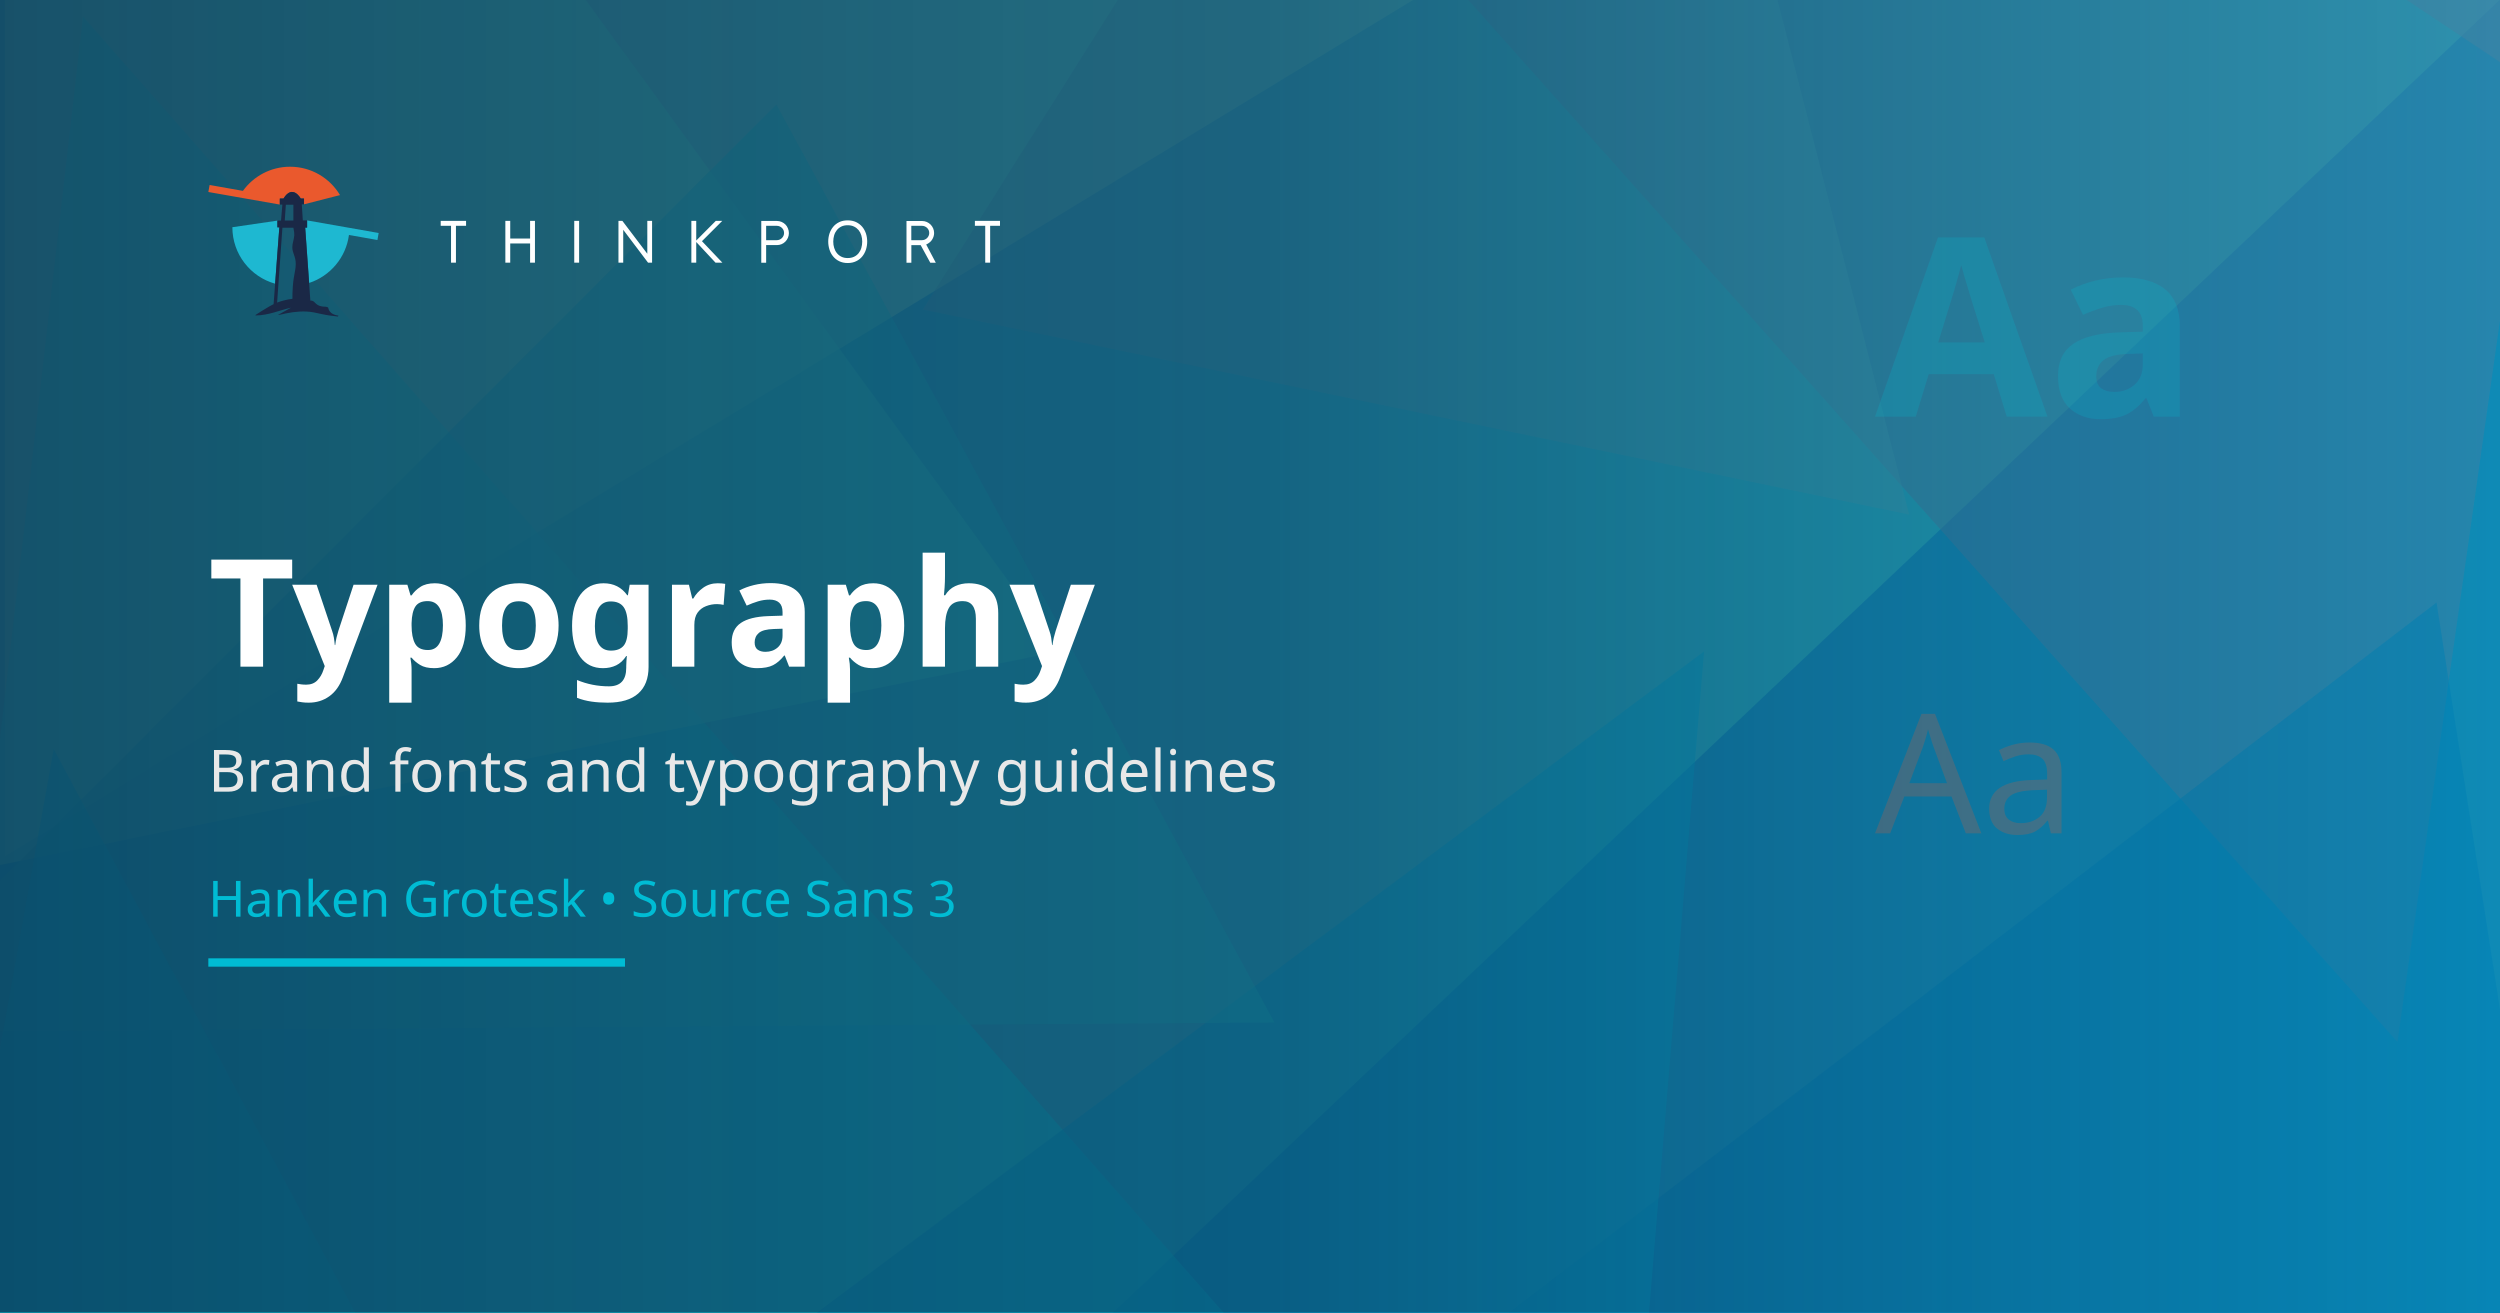
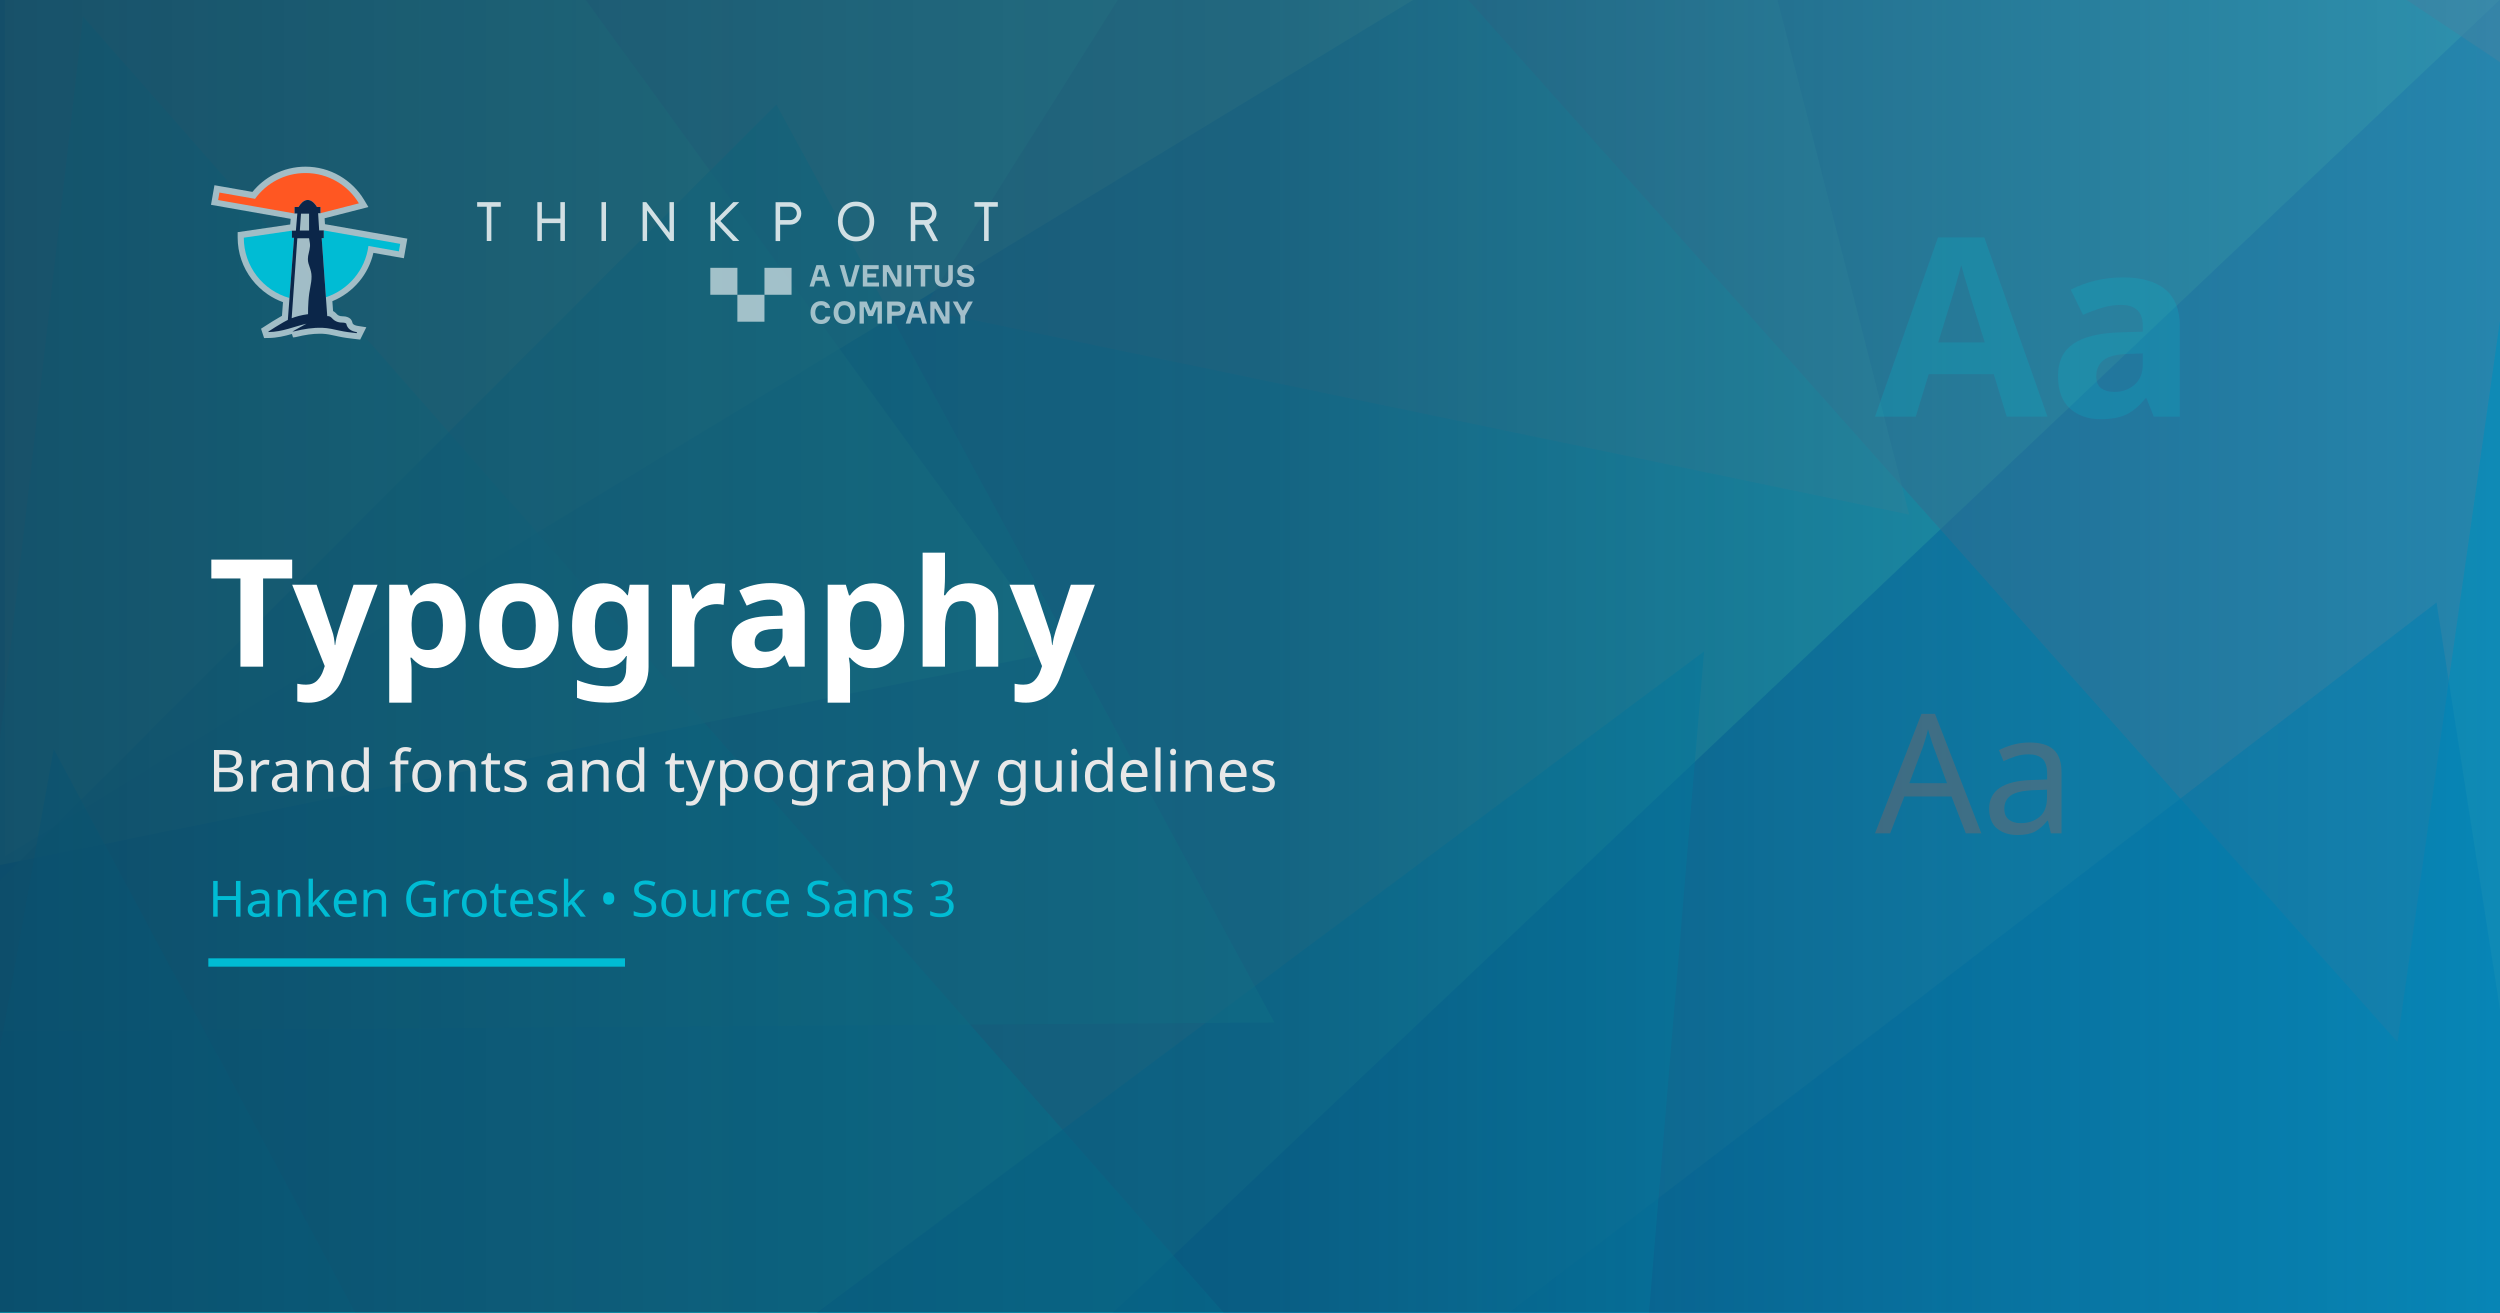
<svg xmlns="http://www.w3.org/2000/svg" width="1200" height="630" viewBox="0 0 1200 630" fill="none">
  <defs>
    <style>
  @keyframes rotate1 { from { transform: rotate(0deg); } to { transform: rotate(360deg); } }
  @keyframes rotate2 { from { transform: rotate(0deg); } to { transform: rotate(-360deg); } }
  @keyframes colorShift {
    0% { fill-opacity: 0.2; }
    25% { fill-opacity: 0.8; }
    50% { fill-opacity: 0.2; }
    75% { fill-opacity: 0.8; }
    100% { fill-opacity: 0.2; }
  }
  @keyframes zoom {
    0% { transform: scale(1); }
    50% { transform: scale(1.2); }
    100% { transform: scale(1); }
  }
  /* Gruppe 1 - Startet sofort */
  .polygon-1 { animation: rotate1 270s linear infinite, colorShift 36s ease-in-out infinite, zoom 54s ease-in-out infinite; transform-origin: center; }
  .polygon-2 { animation: rotate2 270s linear infinite, colorShift 36s ease-in-out infinite, zoom 54s ease-in-out infinite; transform-origin: center; animation-delay: 3s; }
  .polygon-3 { animation: rotate1 270s linear infinite, colorShift 36s ease-in-out infinite, zoom 54s ease-in-out infinite; transform-origin: center; animation-delay: 6s; }
  
  /* Gruppe 2 - Startet nach 2s */
  .polygon-4 { animation: rotate2 270s linear infinite, colorShift 36s ease-in-out infinite, zoom 54s ease-in-out infinite; transform-origin: center; animation-delay: 9s; }
  .polygon-5 { animation: rotate1 270s linear infinite, colorShift 36s ease-in-out infinite, zoom 54s ease-in-out infinite; transform-origin: center; animation-delay: 12s; }
  .polygon-6 { animation: rotate2 270s linear infinite, colorShift 36s ease-in-out infinite, zoom 54s ease-in-out infinite; transform-origin: center; animation-delay: 15s; }
  
  /* Gruppe 3 - Startet nach 4s */
  .polygon-7 { animation: rotate1 270s linear infinite, colorShift 36s ease-in-out infinite, zoom 54s ease-in-out infinite; transform-origin: center; animation-delay: 18s; }
  .polygon-8 { animation: rotate2 270s linear infinite, colorShift 36s ease-in-out infinite, zoom 54s ease-in-out infinite; transform-origin: center; animation-delay: 21s; }
  .polygon-9 { animation: rotate1 270s linear infinite, colorShift 36s ease-in-out infinite, zoom 54s ease-in-out infinite; transform-origin: center; animation-delay: 24s; }
  
  /* Gruppe 4 - Startet nach 6s */
  .polygon-10 { animation: rotate2 270s linear infinite, colorShift 36s ease-in-out infinite, zoom 54s ease-in-out infinite; transform-origin: center; animation-delay: 27s; }
  .polygon-11 { animation: rotate1 270s linear infinite, colorShift 36s ease-in-out infinite, zoom 54s ease-in-out infinite; transform-origin: center; animation-delay: 30s; }
  .polygon-12 { animation: rotate2 270s linear infinite, colorShift 36s ease-in-out infinite, zoom 54s ease-in-out infinite; transform-origin: center; animation-delay: 33s; }
</style>
    <style>
      @font-face {
        font-family: HankenGrotesk;
        src: url("../fonts/hanken-grotesk/500/regular.ttf") format("truetype");
        font-weight: 500 700;
      }
      @font-face {
        font-family: SourceSans3;
        src: url("../fonts/source-sans-3/400/regular.ttf") format("truetype");
        font-weight: 400;
      }
      @font-face {
        font-family: SourceSans3;
        src: url("../fonts/source-sans-3/700/regular.ttf") format("truetype");
        font-weight: 700;
      }
    </style>
    <linearGradient id="contentOverlay" x1="0" x2="1" y1="0" y2="0" gradientUnits="objectBoundingBox">
      <stop offset="0" stop-color="#0B2649" stop-opacity="0.72" />
      <stop offset="0.5" stop-color="#0B2649" stop-opacity="0.5" />
      <stop offset="1" stop-color="#0B2649" stop-opacity="0" />
    </linearGradient>
  </defs>
  <g transform="translate(600,315) scale(1.171875) translate(-512,-512)">
    <rect x="0" y="0" width="1024" height="1024" fill="#1ea1b9" />
    <g transform="scale(4) translate(0.5 0.5)">
      <polygon class="polygon-1" fill="#57c8b9" fill-opacity="0.502" points="0,0 268,-15 0,148" />
      <polygon class="polygon-2" fill="#0077b4" fill-opacity="0.502" points="257,271 260,56 54,251" />
      <polygon class="polygon-3" fill="#00c4d1" fill-opacity="0.502" points="-16,271 8,62 162,237" />
      <polygon class="polygon-4" fill="#3f82a3" fill-opacity="0.502" points="245,167 105,10 271,-16" />
      <polygon class="polygon-5" fill="#36cbc0" fill-opacity="0.502" points="-16,152 108,127 4,-16" />
      <polygon class="polygon-6" fill="#0081b5" fill-opacity="0.502" points="87,246 271,263 249,122" />
      <polygon class="polygon-7" fill="#53c3bb" fill-opacity="0.502" points="163,11 -9,61 4,-16" />
      <polygon class="polygon-8" fill="#009ec3" fill-opacity="0.502" points="174,127 162,271 13,247" />
      <polygon class="polygon-9" fill="#369db2" fill-opacity="0.502" points="162,-16 195,113 94,92" />
      <polygon class="polygon-10" fill="#16b6bf" fill-opacity="0.502" points="130,165 -16,166 79,71" />
      <polygon class="polygon-11" fill="#02c0d2" fill-opacity="0.502" points="74,266 5,137 -16,254" />
      <polygon class="polygon-12" fill="#4484a4" fill-opacity="0.502" points="271,77 187,21 252,-16" />
    </g>
  </g>
  <rect width="1200" height="630" fill="url(#contentOverlay)" />
  <text x="900" y="200" font-family="HankenGrotesk, 'Hanken Grotesk', sans-serif" font-size="120" font-weight="700" fill="#00BCD4" opacity="0.2">Aa</text>
  <text x="900" y="400" font-family="SourceSans3, 'Source Sans 3', sans-serif" font-size="80" font-weight="400" fill="#FF5722" opacity="0.2">Aa</text>
  <g transform="translate(100, 80)">
-     <svg width="380" height="72" viewBox="0 0 1479 280" fill="none">
-       <path fill="#FFFFFF" d="M820.1 162.6l-46.4-61.2-.2-.2h-7.3v78h8.9v-61.4l46.2 61.2.1.2h7.6v-78h-8.9zM683.6 101.2h9.1v78h-9.1zM601.1 134.1H564v-32.9h-9.1v78h9.1v-35.9h37.1v35.9h9.1v-78h-9.1zM434.1 110.4h19.3v68.8h9.2v-68.8h18.9v-9.2h-47.4zM960.1 101.2H948l-36.5 36.7v-36.7h-9.1v78h9.1v-38.6l35.9 38.5.1.1h12.8l-38.1-40.1zM1346.6 142.1c1.9-1.4 3.6-3 4.9-4.9 1.3-1.9 2.4-4 3.2-6.2.8-2.3 1.2-4.7 1.2-7.1 0-3.1-.6-6.1-1.8-8.8-1.2-2.7-2.8-5.1-4.8-7.1s-4.4-3.6-7.1-4.8c-2.7-1.2-5.7-1.8-8.7-1.8h-29.2v78h9.1v-32.9h17.4l18 32.9h10.3l-18-34.1c1.9-.9 3.8-1.9 5.5-3.2zm.2-18.3c0 1.8-.4 3.6-1.1 5.2-.7 1.6-1.7 3-2.9 4.2-1.2 1.2-2.6 2.2-4.2 2.9-1.6.7-3.4 1.1-5.2 1.1h-20.1v-26.8h20.1c1.8 0 3.6.4 5.2 1.1 1.6.7 3.1 1.7 4.3 2.9 1.2 1.2 2.2 2.6 2.9 4.2.6 1.7 1 3.4 1 5.2zM1432.1 101.2v9.2h19.3v68.8h9.2v-68.8h18.9v-9.2zM1221.7 112.3c-3-3.6-6.9-6.6-11.4-8.8-4.6-2.2-9.9-3.3-15.9-3.3s-11.3 1.1-15.8 3.3c-4.5 2.2-8.3 5.1-11.3 8.8-3 3.6-5.3 7.9-6.9 12.6-1.5 4.7-2.3 9.7-2.3 14.9 0 5.2.8 10.2 2.3 15 1.5 4.8 3.8 9.1 6.9 12.8 3 3.7 6.8 6.7 11.3 8.9 4.5 2.2 9.8 3.4 15.8 3.4s11.3-1.1 15.9-3.4c4.6-2.2 8.4-5.2 11.4-8.9s5.3-8 6.9-12.8c1.5-4.8 2.3-9.8 2.3-15 0-5.2-.8-10.2-2.3-14.9-1.6-4.7-3.9-9-6.9-12.6zm-.1 27.6c0 4.2-.6 8.2-1.7 11.9-1.1 3.7-2.9 7-5.1 9.8-2.3 2.8-5.1 5-8.5 6.6s-7.4 2.4-11.9 2.4c-4.4 0-8.4-.8-11.7-2.5-3.3-1.6-6.2-3.9-8.4-6.7-2.3-2.8-4-6.1-5.1-9.8-1.2-3.7-1.7-7.7-1.7-11.8s.6-8.1 1.7-11.8c1.1-3.7 2.9-7 5.1-9.7 2.3-2.8 5.1-5 8.4-6.6 3.3-1.6 7.3-2.4 11.7-2.4 4.5 0 8.5.8 11.9 2.5 3.4 1.6 6.2 3.9 8.5 6.6 2.3 2.8 4 6 5.1 9.7 1.1 3.7 1.7 7.7 1.7 11.8zM1078.1 107.9c-2-2-4.4-3.6-7.1-4.8-2.7-1.2-5.7-1.8-8.7-1.8H1033v78h9.1v-32.9h20.1c3.1 0 6-.6 8.7-1.7s5.1-2.8 7.1-4.8 3.6-4.4 4.8-7.1c1.2-2.7 1.8-5.7 1.8-8.8s-.6-6.1-1.8-8.8c-1.1-2.9-2.7-5.3-4.7-7.3zm-2.5 15.9c0 1.8-.4 3.6-1.1 5.2-.7 1.6-1.7 3-2.9 4.2-1.2 1.2-2.6 2.2-4.2 2.9-1.6.7-3.4 1.1-5.2 1.1h-20.1v-26.8h20.1c1.8 0 3.6.4 5.2 1.1 1.6.7 3.1 1.7 4.3 2.9 1.2 1.2 2.2 2.6 2.9 4.2.6 1.7 1 3.4 1 5.2z" />
-       <path fill="none" d="M158.9 71h-14.1l-2 29.6h16.1zM157.8 224.2c1.4-22.2 5.5-29.7 5.5-43.2 0-13.5-6.4-19.8-6.4-30.6 0-7.9 2.8-12.6 3.7-22.6.3-2.7-.3-7.4-1.7-13.9h-20.5l-9.9 139.8c7.2-2.8 16.7-5.5 28.6-7.1-.1-6.2.2-13.7.7-22.4z" />
-       <path fill="#1eb8d1" d="M130.9 220.1v-.4.4z" />
-       <path fill="#ea592d" d="M133.6 59.4h6.9c17.1-27.7 32.2 0 32.2 0h6.1v10.8L246 53c-19-31.8-53.7-53-93.3-53-36.2 0-68.3 17.8-88.1 45.1l-62.2-11L0 47.2l133.6 23.5V59.4z" />
-       <path fill="#1eb8d1" d="M184.6 100.3v13.4H181l7.4 103.4c39.3-12.9 68.8-47.5 74.3-89.6l53.2 9.4 2.3-13.1-133.6-23.5zM124.7 218.5l7.9-105.3H129v-12.5L44.9 113c0 50.2 33.7 92.6 79.8 105.5z" />
-       <path fill="#1a2846" d="M223.9 263.4c-.2-.9-3.4-1.9-5.2-1.9-8 .2-14.3-2-19.2-7.2-2.2-2.4-4.7-4.7-8.9-4.2l-9.7-136.4h3.6v-13.4h-8l-1.9-30.1h4.1V59.4h-6.1s-15.1-27.7-32.2 0h-6.9v11.3h4.8l-2.5 30H129v12.5h3.7l-10.8 143.6c-1.1.5-2.1 1-3 1.5-2.4 1.1-7.3 4.1-12.7 7.3-4.2 2.4-8.3 5.1-12.5 7.8-2.4 1.5-4.5 2.8-5.7 3.6l.3.9c24.5-.3 44.5-9.7 66.2-14.6-7.8 4.3-15.6 8.6-24.6 13.7 2.3-.3 3-.2 3.6-.4 16-4 32.5-6.7 49.1-6.1 10.1.3 19.9 2.7 29.7 4.9 9.9 2.2 19.8 3.3 29.9 4.5.3-.6.5-1.2.8-1.7-10.9-1.6-17.4-6.3-19.1-14.8zM144.8 71h14.1v29.5h-16.1l2-29.5zm13 153.2c-.6 8.7-.8 16.1-.7 22.5-11.9 1.6-21.4 4.3-28.6 7.1l9.9-139.8h20.5c1.4 6.5 1.9 11.2 1.7 13.9-.9 10-3.7 14.7-3.7 22.6 0 10.8 6.4 17.1 6.4 30.6s-4 20.9-5.5 43.1z" />
+     <svg width="380" height="83" viewBox="0 0 1580 347" fill="none">
+       <g clip-path="url(#clip0_211_90)">
+         <path d="M1234.41 240.5L1230.91 228.92H1214.49L1211 240.5H1202.12L1215.82 197.66H1229.76L1243.52 240.5H1234.41ZM1221.31 206.24L1216.79 221.12H1228.49L1223.97 206.24H1221.31Z" fill="white" fill-opacity="0.6" />
+         <path d="M1275.2 240.5L1262.47 197.66H1271.82L1281.35 231.86H1284.13L1293.66 197.66H1302.89L1290.16 240.5H1275.2Z" fill="white" fill-opacity="0.6" />
+         <path d="M1318.04 232.52H1341.57V240.5H1309.05V197.66H1340.91V205.64H1318.04V214.64H1335.84V222.44H1318.04V232.52Z" fill="white" fill-opacity="0.6" />
+         <path d="M1378.26 197.66H1386.47V240.5H1374.82L1359.01 211.46H1357.44V240.5H1349.24V197.66H1360.88L1376.69 226.7H1378.26V197.66Z" fill="white" fill-opacity="0.6" />
+         <path d="M1396.72 197.66H1405.72V240.5H1396.72V197.66Z" fill="white" fill-opacity="0.6" />
+         <path d="M1447.71 197.66V205.52H1434.32V240.5H1425.33V205.52H1411.93V197.66H1447.71Z" fill="white" fill-opacity="0.6" />
+         <path d="M1480.66 197.66H1489.65V224.72C1489.65 230.06 1488.08 234.14 1484.94 237.02C1481.81 239.9 1477.34 241.34 1471.49 241.34C1465.63 241.34 1461.29 239.9 1458.15 237.02C1455.01 234.14 1453.44 230.06 1453.44 224.72V197.66H1462.44V224.54C1462.44 227.24 1463.22 229.34 1464.85 230.96C1466.42 232.52 1468.65 233.36 1471.49 233.36C1474.32 233.36 1476.62 232.58 1478.18 230.96C1479.75 229.4 1480.54 227.24 1480.54 224.54V197.66H1480.66Z" fill="white" fill-opacity="0.6" />
+         <path d="M1531.89 209.42H1522.72C1521.99 206.18 1519.4 204.56 1514.87 204.56C1512.82 204.56 1511.13 204.98 1509.8 205.82C1508.48 206.66 1507.81 207.86 1507.81 209.48C1507.81 211.76 1509.62 213.2 1513.18 213.86L1521.21 215.3C1528.99 216.74 1532.91 220.94 1532.91 227.84C1532.91 231.68 1531.41 234.92 1528.45 237.5C1525.49 240.08 1521.21 241.4 1515.6 241.4C1509.98 241.4 1505.88 240.14 1502.68 237.68C1499.48 235.22 1497.61 231.8 1497.19 227.54H1506.36C1507.03 231.68 1510.23 233.72 1515.96 233.72C1518.37 233.72 1520.3 233.24 1521.75 232.28C1523.2 231.32 1523.86 230 1523.86 228.32C1523.86 226.64 1523.38 225.5 1522.35 224.72C1521.39 223.94 1519.88 223.34 1517.95 222.98L1509.74 221.54C1502.38 220.28 1498.7 216.38 1498.7 209.84C1498.7 206.18 1500.15 203.12 1503.04 200.66C1505.94 198.2 1509.92 197 1514.93 197C1519.64 197 1523.5 198.14 1526.58 200.36C1529.59 202.58 1531.41 205.64 1531.89 209.54V209.42Z" fill="white" fill-opacity="0.6" />
+         <path d="M1234.35 300.8H1244C1243.34 305.3 1241.35 308.9 1238.03 311.66C1234.71 314.42 1230.49 315.74 1225.42 315.74C1218.72 315.74 1213.47 313.64 1209.73 309.44C1205.99 305.24 1204.06 299.72 1204.06 292.76C1204.06 285.8 1205.93 280.28 1209.73 276.08C1213.53 271.88 1218.72 269.78 1225.36 269.78C1230.24 269.78 1234.29 271.04 1237.55 273.56C1240.8 276.08 1242.8 279.38 1243.52 283.52H1233.8C1232.78 279.86 1229.94 278.06 1225.36 278.06C1221.56 278.06 1218.6 279.44 1216.61 282.2C1214.62 284.96 1213.59 288.5 1213.59 292.76C1213.59 297.02 1214.62 300.56 1216.61 303.32C1218.6 306.08 1221.56 307.46 1225.36 307.46C1227.71 307.46 1229.7 306.86 1231.27 305.72C1232.84 304.52 1233.8 302.9 1234.29 300.8H1234.35Z" fill="white" fill-opacity="0.6" />
+         <path d="M1256.13 276.26C1259.93 272 1265.24 269.84 1272.12 269.84C1279 269.84 1284.31 272 1288.11 276.26C1291.91 280.52 1293.84 286.04 1293.84 292.76C1293.84 299.48 1291.91 305 1288.11 309.26C1284.31 313.52 1279 315.68 1272.12 315.68C1265.24 315.68 1259.93 313.52 1256.13 309.26C1252.33 305 1250.4 299.48 1250.4 292.76C1250.4 286.04 1252.33 280.52 1256.13 276.26ZM1272.12 307.52C1276.1 307.52 1279.12 306.14 1281.17 303.44C1283.22 300.74 1284.25 297.2 1284.25 292.82C1284.25 288.44 1283.22 284.96 1281.17 282.2C1279.12 279.5 1276.1 278.12 1272.12 278.12C1268.14 278.12 1265.18 279.5 1263.07 282.26C1260.96 285.02 1259.93 288.56 1259.93 292.82C1259.93 297.08 1260.96 300.62 1263.07 303.38C1265.12 306.14 1268.14 307.52 1272.12 307.52Z" fill="white" fill-opacity="0.6" />
+         <path d="M1302.47 314.96V270.68H1316.77L1324.07 288.56H1325.7L1332.94 270.68H1347.31V314.96H1338.62V281.96H1336.99L1329.5 299.84H1320.21L1312.79 281.96H1311.16V314.96H1302.47Z" fill="white" fill-opacity="0.6" />
+         <path d="M1357.93 270.68H1378.26C1383.39 270.68 1387.31 271.94 1390.15 274.4C1392.98 276.86 1394.37 280.34 1394.37 284.78C1394.37 289.22 1392.98 292.82 1390.15 295.34C1387.37 297.86 1383.39 299.12 1378.26 299.12H1367.22V315.02H1357.93V270.74V270.68ZM1367.22 290.96H1376.93C1379.71 290.96 1381.7 290.48 1382.97 289.46C1384.23 288.44 1384.84 286.94 1384.84 284.9C1384.84 282.86 1384.23 281.36 1382.97 280.34C1381.7 279.32 1379.71 278.84 1376.93 278.84H1367.22V291.02V290.96Z" fill="white" fill-opacity="0.6" />
+         <path d="M1428.46 314.96L1424.84 303.02H1407.89L1404.27 314.96H1395.1L1409.28 270.68H1423.7L1437.94 314.96H1428.52H1428.46ZM1414.89 279.56L1410.24 294.92H1422.31L1417.66 279.56H1414.89Z" fill="white" fill-opacity="0.6" />
+         <path d="M1474.5 270.68H1483.01V314.96H1471L1454.65 284.96H1453.02V314.96H1444.51V270.68H1456.58L1472.93 300.68H1474.56V270.68H1474.5Z" fill="white" fill-opacity="0.6" />
+         <path d="M1508.78 288.32H1510.53L1520.06 270.62H1529.9L1514.33 299.12V314.9H1504.98V299.12L1489.47 270.62H1499.24L1508.78 288.32Z" fill="white" fill-opacity="0.6" />
+         <path d="M1111.67 257.06H1057.31V311.12H1111.67V257.06Z" fill="white" fill-opacity="0.6" />
+         <path d="M1057.37 203H1003V257.06H1057.37V203Z" fill="white" fill-opacity="0.6" />
+         <path d="M1166.04 203H1111.67V257.06H1166.04V203Z" fill="white" fill-opacity="0.6" />
+         <g clip-path="url(#clip1_211_90)">
+           <path d="M921.1 132.6L874.7 71.4L874.5 71.2H867.2V149.2H876.1V87.8L922.3 149L922.4 149.2H930V71.2H921.1V132.6ZM784.6 71.2H793.7V149.2H784.6V71.2ZM702.1 104.1H665V71.2H655.9V149.2H665V113.3H702.1V149.2H711.2V71.2H702.1V104.1ZM535.1 80.4H554.4V149.2H563.6V80.4H582.5V71.2H535.1V80.4ZM1061.1 71.2H1049L1012.5 107.9V71.2H1003.4V149.2H1012.5V110.6L1048.4 149.1L1048.5 149.2H1061.3L1023.2 109.1L1061.1 71.2ZM1447.6 112.1C1449.5 110.7 1451.2 109.1 1452.5 107.2C1453.8 105.3 1454.9 103.2 1455.7 101C1456.5 98.7 1456.9 96.3 1456.9 93.9C1456.9 90.8 1456.3 87.8 1455.1 85.1C1453.9 82.4 1452.3 80 1450.3 78C1448.3 76 1445.9 74.4 1443.2 73.2C1440.5 72 1437.5 71.4 1434.5 71.4H1405.3V149.4H1414.4V116.5H1431.8L1449.8 149.4H1460.1L1442.1 115.3C1444 114.4 1445.9 113.4 1447.6 112.1ZM1447.8 93.8C1447.8 95.6 1447.4 97.4 1446.7 99C1446 100.6 1445 102 1443.8 103.2C1442.6 104.4 1441.2 105.4 1439.6 106.1C1438 106.8 1436.2 107.2 1434.4 107.2H1414.3V80.4H1434.4C1436.2 80.4 1438 80.8 1439.6 81.5C1441.2 82.2 1442.7 83.2 1443.9 84.4C1445.1 85.6 1446.1 87 1446.8 88.6C1447.4 90.3 1447.8 92 1447.8 93.8ZM1533.1 71.2V80.4H1552.4V149.2H1561.6V80.4H1580.5V71.2H1533.1ZM1322.7 82.3C1319.7 78.7 1315.8 75.7 1311.3 73.5C1306.7 71.3 1301.4 70.2 1295.4 70.2C1289.4 70.2 1284.1 71.3 1279.6 73.5C1275.1 75.7 1271.3 78.6 1268.3 82.3C1265.3 85.9 1263 90.2 1261.4 94.9C1259.9 99.6 1259.1 104.6 1259.1 109.8C1259.1 115 1259.9 120 1261.4 124.8C1262.9 129.6 1265.2 133.9 1268.3 137.6C1271.3 141.3 1275.1 144.3 1279.6 146.5C1284.1 148.7 1289.4 149.9 1295.4 149.9C1301.4 149.9 1306.7 148.8 1311.3 146.5C1315.9 144.3 1319.7 141.3 1322.7 137.6C1325.7 133.9 1328 129.6 1329.6 124.8C1331.1 120 1331.9 115 1331.9 109.8C1331.9 104.6 1331.1 99.6 1329.6 94.9C1328 90.2 1325.7 85.9 1322.7 82.3ZM1322.6 109.9C1322.6 114.1 1322 118.1 1320.9 121.8C1319.8 125.5 1318 128.8 1315.8 131.6C1313.5 134.4 1310.7 136.6 1307.3 138.2C1303.9 139.8 1299.9 140.6 1295.4 140.6C1291 140.6 1287 139.8 1283.7 138.1C1280.4 136.5 1277.5 134.2 1275.3 131.4C1273 128.6 1271.3 125.3 1270.2 121.6C1269 117.9 1268.5 113.9 1268.5 109.8C1268.5 105.7 1269.1 101.7 1270.2 98C1271.3 94.3 1273.1 91 1275.3 88.3C1277.6 85.5 1280.4 83.3 1283.7 81.7C1287 80.1 1291 79.3 1295.4 79.3C1299.9 79.3 1303.9 80.1 1307.3 81.8C1310.7 83.4 1313.5 85.7 1315.8 88.4C1318.1 91.2 1319.8 94.4 1320.9 98.1C1322 101.8 1322.6 105.8 1322.6 109.9ZM1179.1 77.9C1177.1 75.9 1174.7 74.3 1172 73.1C1169.3 71.9 1166.3 71.3 1163.3 71.3H1134V149.3H1143.1V116.4H1163.2C1166.3 116.4 1169.2 115.8 1171.9 114.7C1174.6 113.6 1177 111.9 1179 109.9C1181 107.9 1182.6 105.5 1183.8 102.8C1185 100.1 1185.6 97.1 1185.6 94C1185.6 90.9 1185 87.9 1183.8 85.2C1182.7 82.3 1181.1 79.9 1179.1 77.9ZM1176.6 93.8C1176.6 95.6 1176.2 97.4 1175.5 99C1174.8 100.6 1173.8 102 1172.6 103.2C1171.4 104.4 1170 105.4 1168.4 106.1C1166.8 106.8 1165 107.2 1163.2 107.2H1143.1V80.4H1163.2C1165 80.4 1166.8 80.8 1168.4 81.5C1170 82.2 1171.5 83.2 1172.7 84.4C1173.9 85.6 1174.9 87 1175.6 88.6C1176.2 90.3 1176.6 92 1176.6 93.8Z" fill="white" fill-opacity="0.8" />
+         </g>
+         <g clip-path="url(#clip2_211_90)">
+           <path d="M291.818 346.021C279.224 344.606 267.865 343.227 256.251 340.652C255.089 340.398 253.892 340.144 252.73 339.854C242.895 337.677 233.604 335.61 224.385 335.283C222.752 335.211 221.119 335.211 219.486 335.211C205.186 335.211 189.907 337.351 171.433 341.922C170.054 342.284 168.893 342.357 167.84 342.466C167.296 342.502 166.643 342.575 165.626 342.683L163.412 335.719C148.968 339.89 133.87 343.554 116.667 343.808L107.593 343.953L101.424 325.163L109.481 320.012C110.932 319.069 113.255 317.618 116.05 315.84L116.304 315.695C121.203 312.503 125.849 309.492 130.857 306.663C136.664 303.144 140.62 300.787 143.415 299.263L145.484 271.912C134.705 267.995 124.433 262.771 114.888 256.242C102.73 247.971 92.024 237.851 83.023 226.17C73.95 214.381 66.872 201.286 62.045 187.248C57.037 172.738 54.496 157.539 54.496 142.086V131.422L159.965 116.005L160.908 104.688L1 76.539L7.932 37.217L84.184 50.639C95.98 36.166 110.715 24.122 127.192 15.489C146.645 5.369 168.566 0 190.632 0C214.768 0 238.503 6.348 259.299 18.427C279.442 30.108 296.427 46.83 308.404 66.853L316.897 81.037L228.994 103.527L229.72 115.425L395 144.444L388.068 183.766L326.914 172.992C322.087 194.104 312.324 213.837 298.278 230.632C283.761 248.007 265.324 261.465 244.564 269.953L245.98 289.723C249.645 291.718 252.113 294.366 253.529 295.889L253.565 295.926C255.561 298.066 258.537 300.279 265.469 300.279C265.723 300.279 266.014 300.279 266.268 300.279C266.268 300.279 266.558 300.279 266.667 300.279C269.897 300.279 272.873 301.149 274.361 301.693C281.583 304.233 283.943 308.876 284.632 312.394C285.031 314.389 285.83 318.017 296.064 319.649L312.723 322.261L305.174 337.351C305.065 337.569 304.993 337.786 304.884 337.968C304.702 338.367 304.485 338.838 304.23 339.346L300.383 347.036L291.818 346.021Z" fill="white" fill-opacity="0.6" />
+           <path d="M226.999 127.831L226.962 127.976Z" fill="#00BCD4" />
+           <path d="M168.711 80.964H176.66C196.331 49.152 213.642 80.964 213.642 80.964H220.683V93.334L297.807 73.601C275.994 37.145 236.144 12.769 190.632 12.769C149.004 12.769 112.13 33.155 89.41 64.532L17.949 51.945L15.3 66.962L168.711 93.951V80.964Z" fill="#FF5722" />
+           <path d="M227.288 127.939V143.356H223.115L231.571 262.009C276.72 247.209 310.582 207.489 316.933 159.135L378.051 169.909L380.7 154.891L227.288 127.939Z" fill="#00BCD4" />
+           <path d="M158.549 263.569L167.659 142.739H163.412V128.411L66.836 142.522C66.836 200.162 105.597 248.733 158.477 263.569H158.549Z" fill="#00BCD4" />
+           <path d="M272.51 315.151C272.329 314.172 268.591 312.975 266.558 313.011C257.34 313.229 250.081 310.762 244.492 304.74C241.915 301.984 239.048 299.299 234.293 299.952L223.115 143.356H227.289V127.939H218.107L215.965 93.334H220.683V80.964H213.643C213.643 80.964 196.331 49.152 176.66 80.964H168.711V93.95H174.264L171.361 128.411H163.413V142.739H167.659L155.21 307.534C153.94 308.15 152.779 308.731 151.726 309.311H151.69C148.932 310.617 143.27 313.99 137.136 317.727C132.273 320.483 127.591 323.53 122.728 326.686C119.933 328.464 117.61 329.915 116.159 330.858L116.522 331.91C144.649 331.511 167.659 320.81 192.592 315.151C183.628 320.121 174.7 325.054 164.32 330.822C166.969 330.531 167.731 330.568 168.421 330.386C186.822 325.816 205.731 322.696 224.821 323.385C236.398 323.784 247.686 326.541 258.937 329.008C270.296 331.511 281.656 332.853 293.234 334.159C293.56 333.506 293.851 332.817 294.177 332.164C281.874 330.278 274.47 324.909 272.51 315.151ZM181.632 94.313H197.819V128.23H179.309L181.632 94.313ZM196.548 270.171C195.895 280.11 195.641 288.707 195.75 295.998C182.067 297.812 171.143 300.968 162.904 304.16L174.264 143.646H197.782C199.343 151.155 199.996 156.451 199.706 159.607C198.69 171.07 195.423 176.438 195.423 185.507C195.423 197.876 202.791 205.131 202.791 220.62C202.791 236.109 198.218 244.67 196.548 270.171Z" fill="#0B2649" />
+         </g>
+       </g>
+       <defs>
+         <clipPath id="clip0_211_90">
+           <rect width="1580" height="347" fill="white" />
+         </clipPath>
+         <clipPath id="clip1_211_90">
+           <rect width="1479" height="280" fill="white" transform="translate(101 -30)" />
+         </clipPath>
+         <clipPath id="clip2_211_90">
+           <rect width="394" height="347" fill="white" transform="translate(1)" />
+         </clipPath>
+       </defs>
    </svg>
  </g>
  <text x="100" y="320" font-family="HankenGrotesk, 'Hanken Grotesk', sans-serif" font-size="72" font-weight="700" fill="#FFFFFF">Typography</text>
  <text x="100" y="380" font-family="SourceSans3, 'Source Sans 3', sans-serif" font-size="28" font-weight="400" fill="#E8E8E8">Brand fonts and typography guidelines</text>
  <text x="100" y="440" font-family="SourceSans3, 'Source Sans 3', sans-serif" font-size="24" font-weight="400" fill="#00BCD4">Hanken Grotesk • Source Sans 3</text>
  <rect x="100" y="460" width="200" height="4" fill="#00BCD4" />
</svg>
